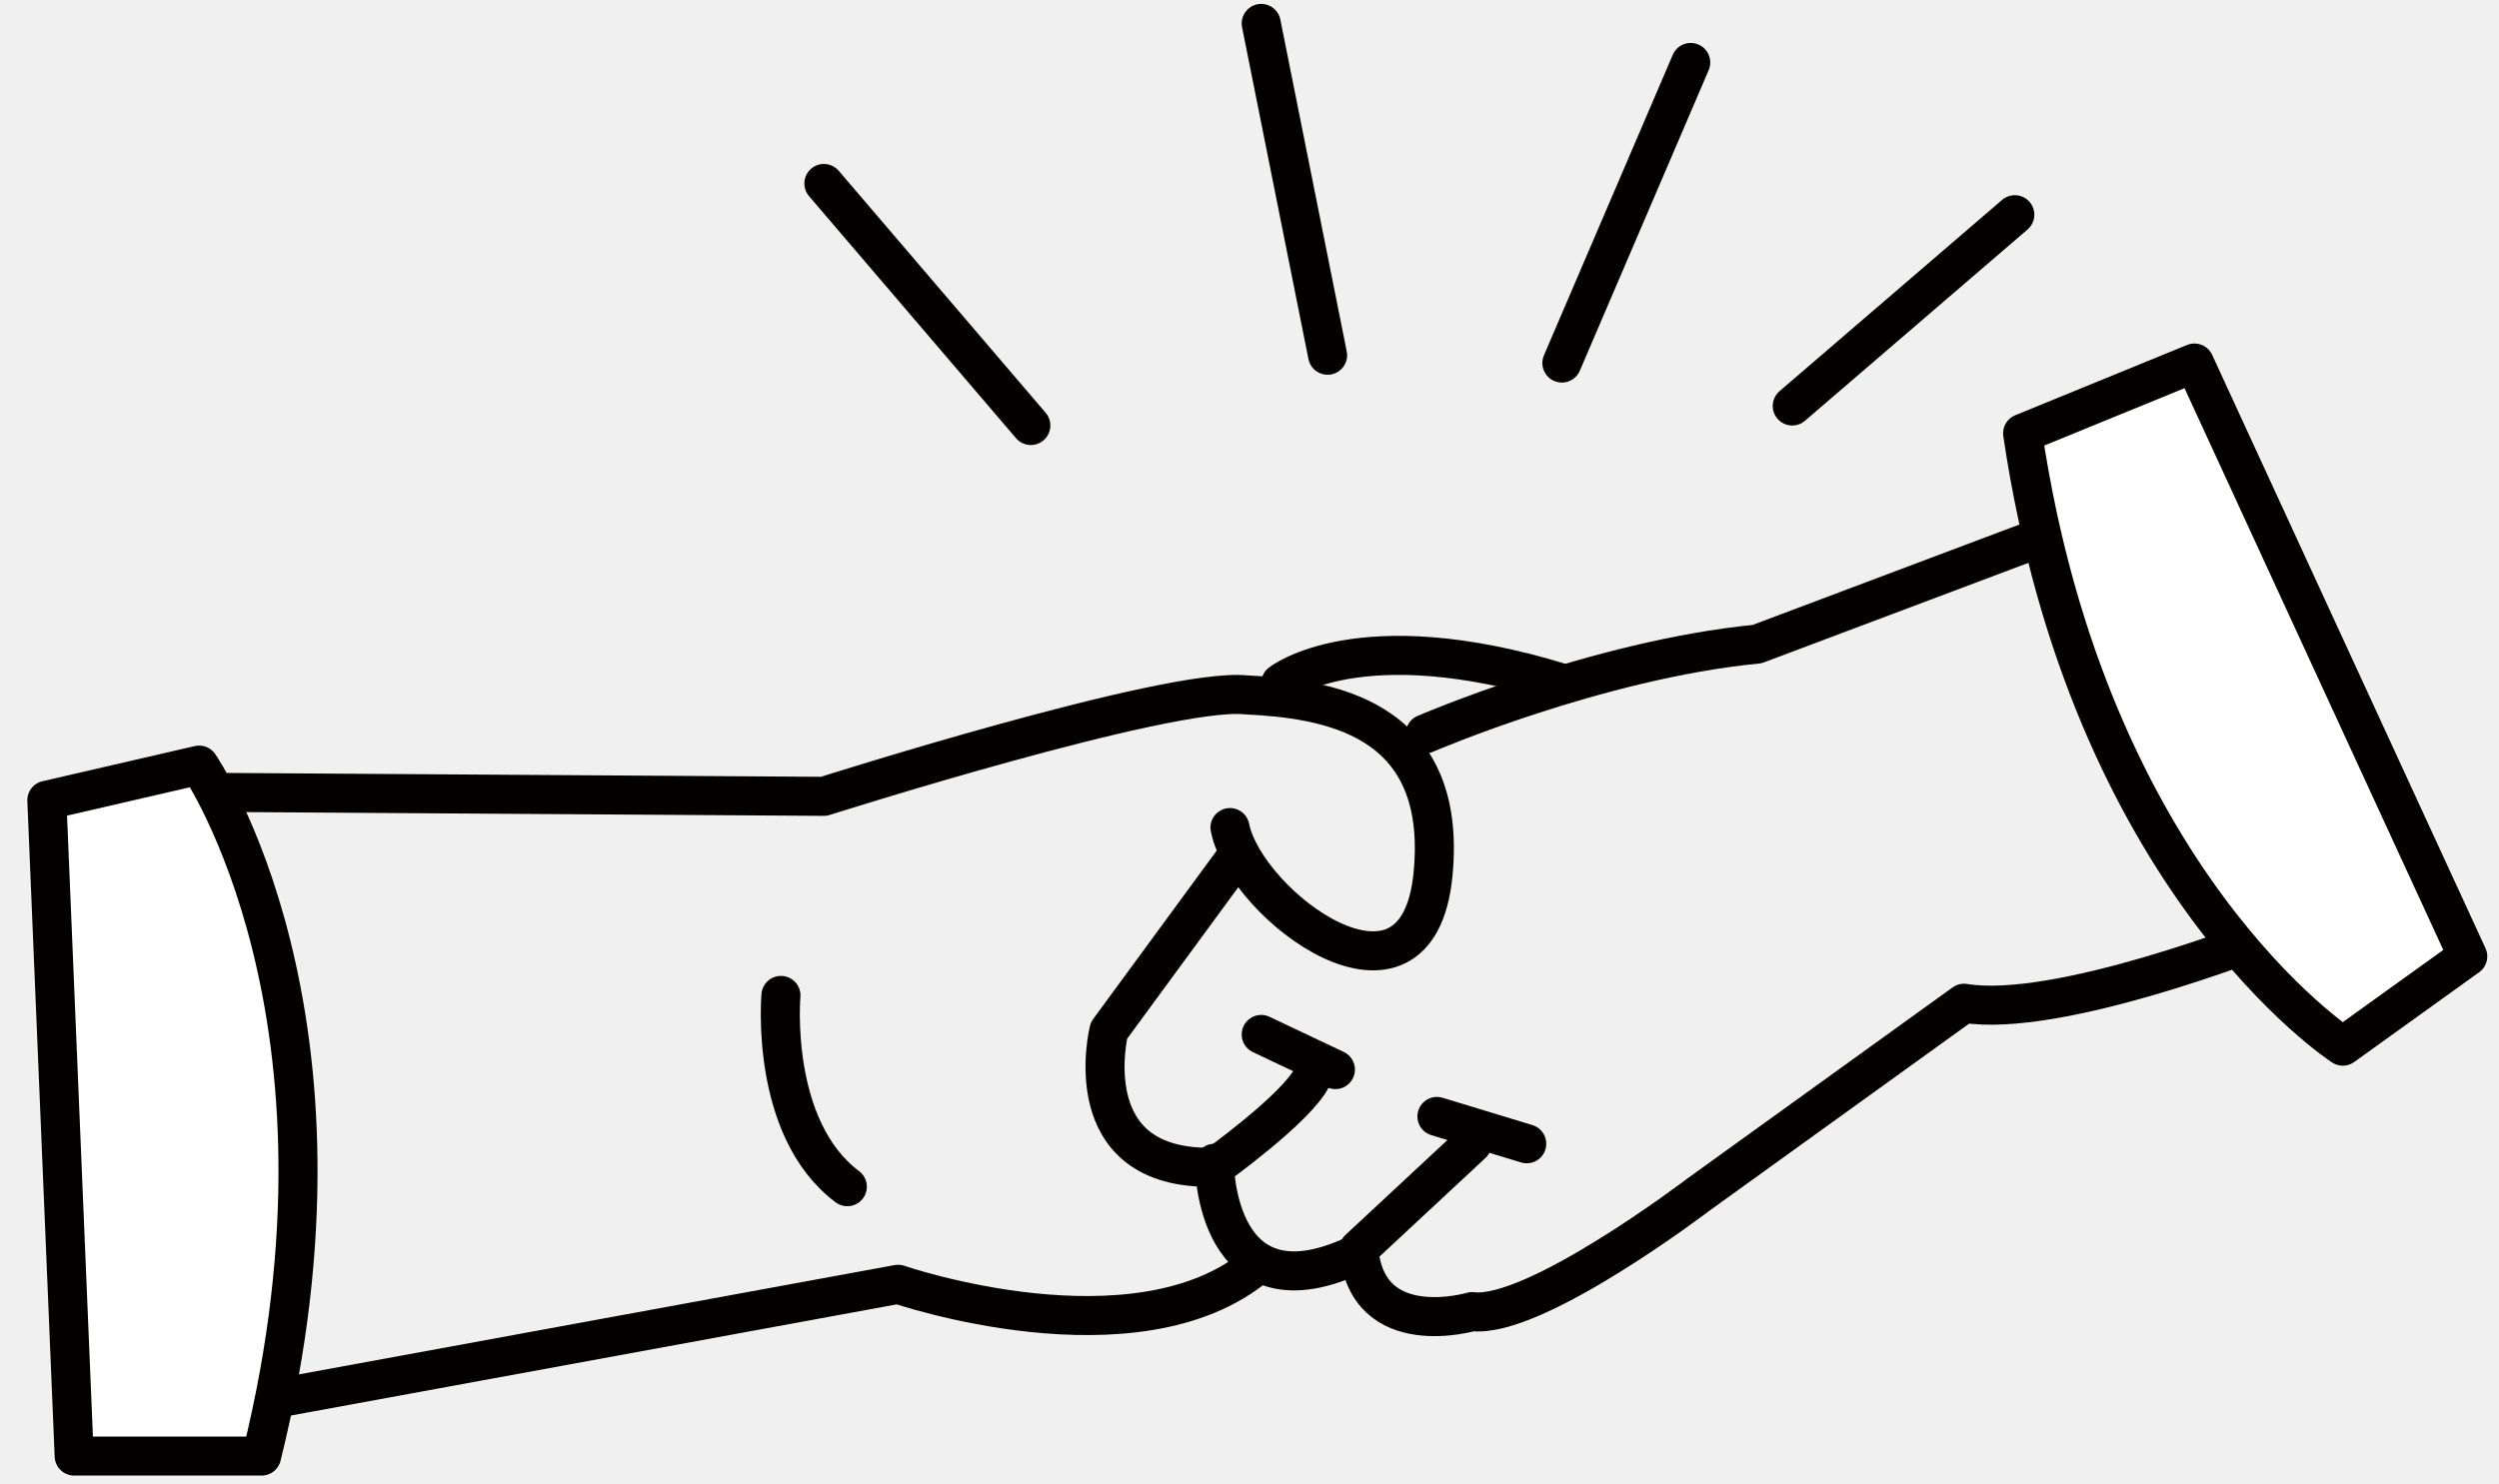
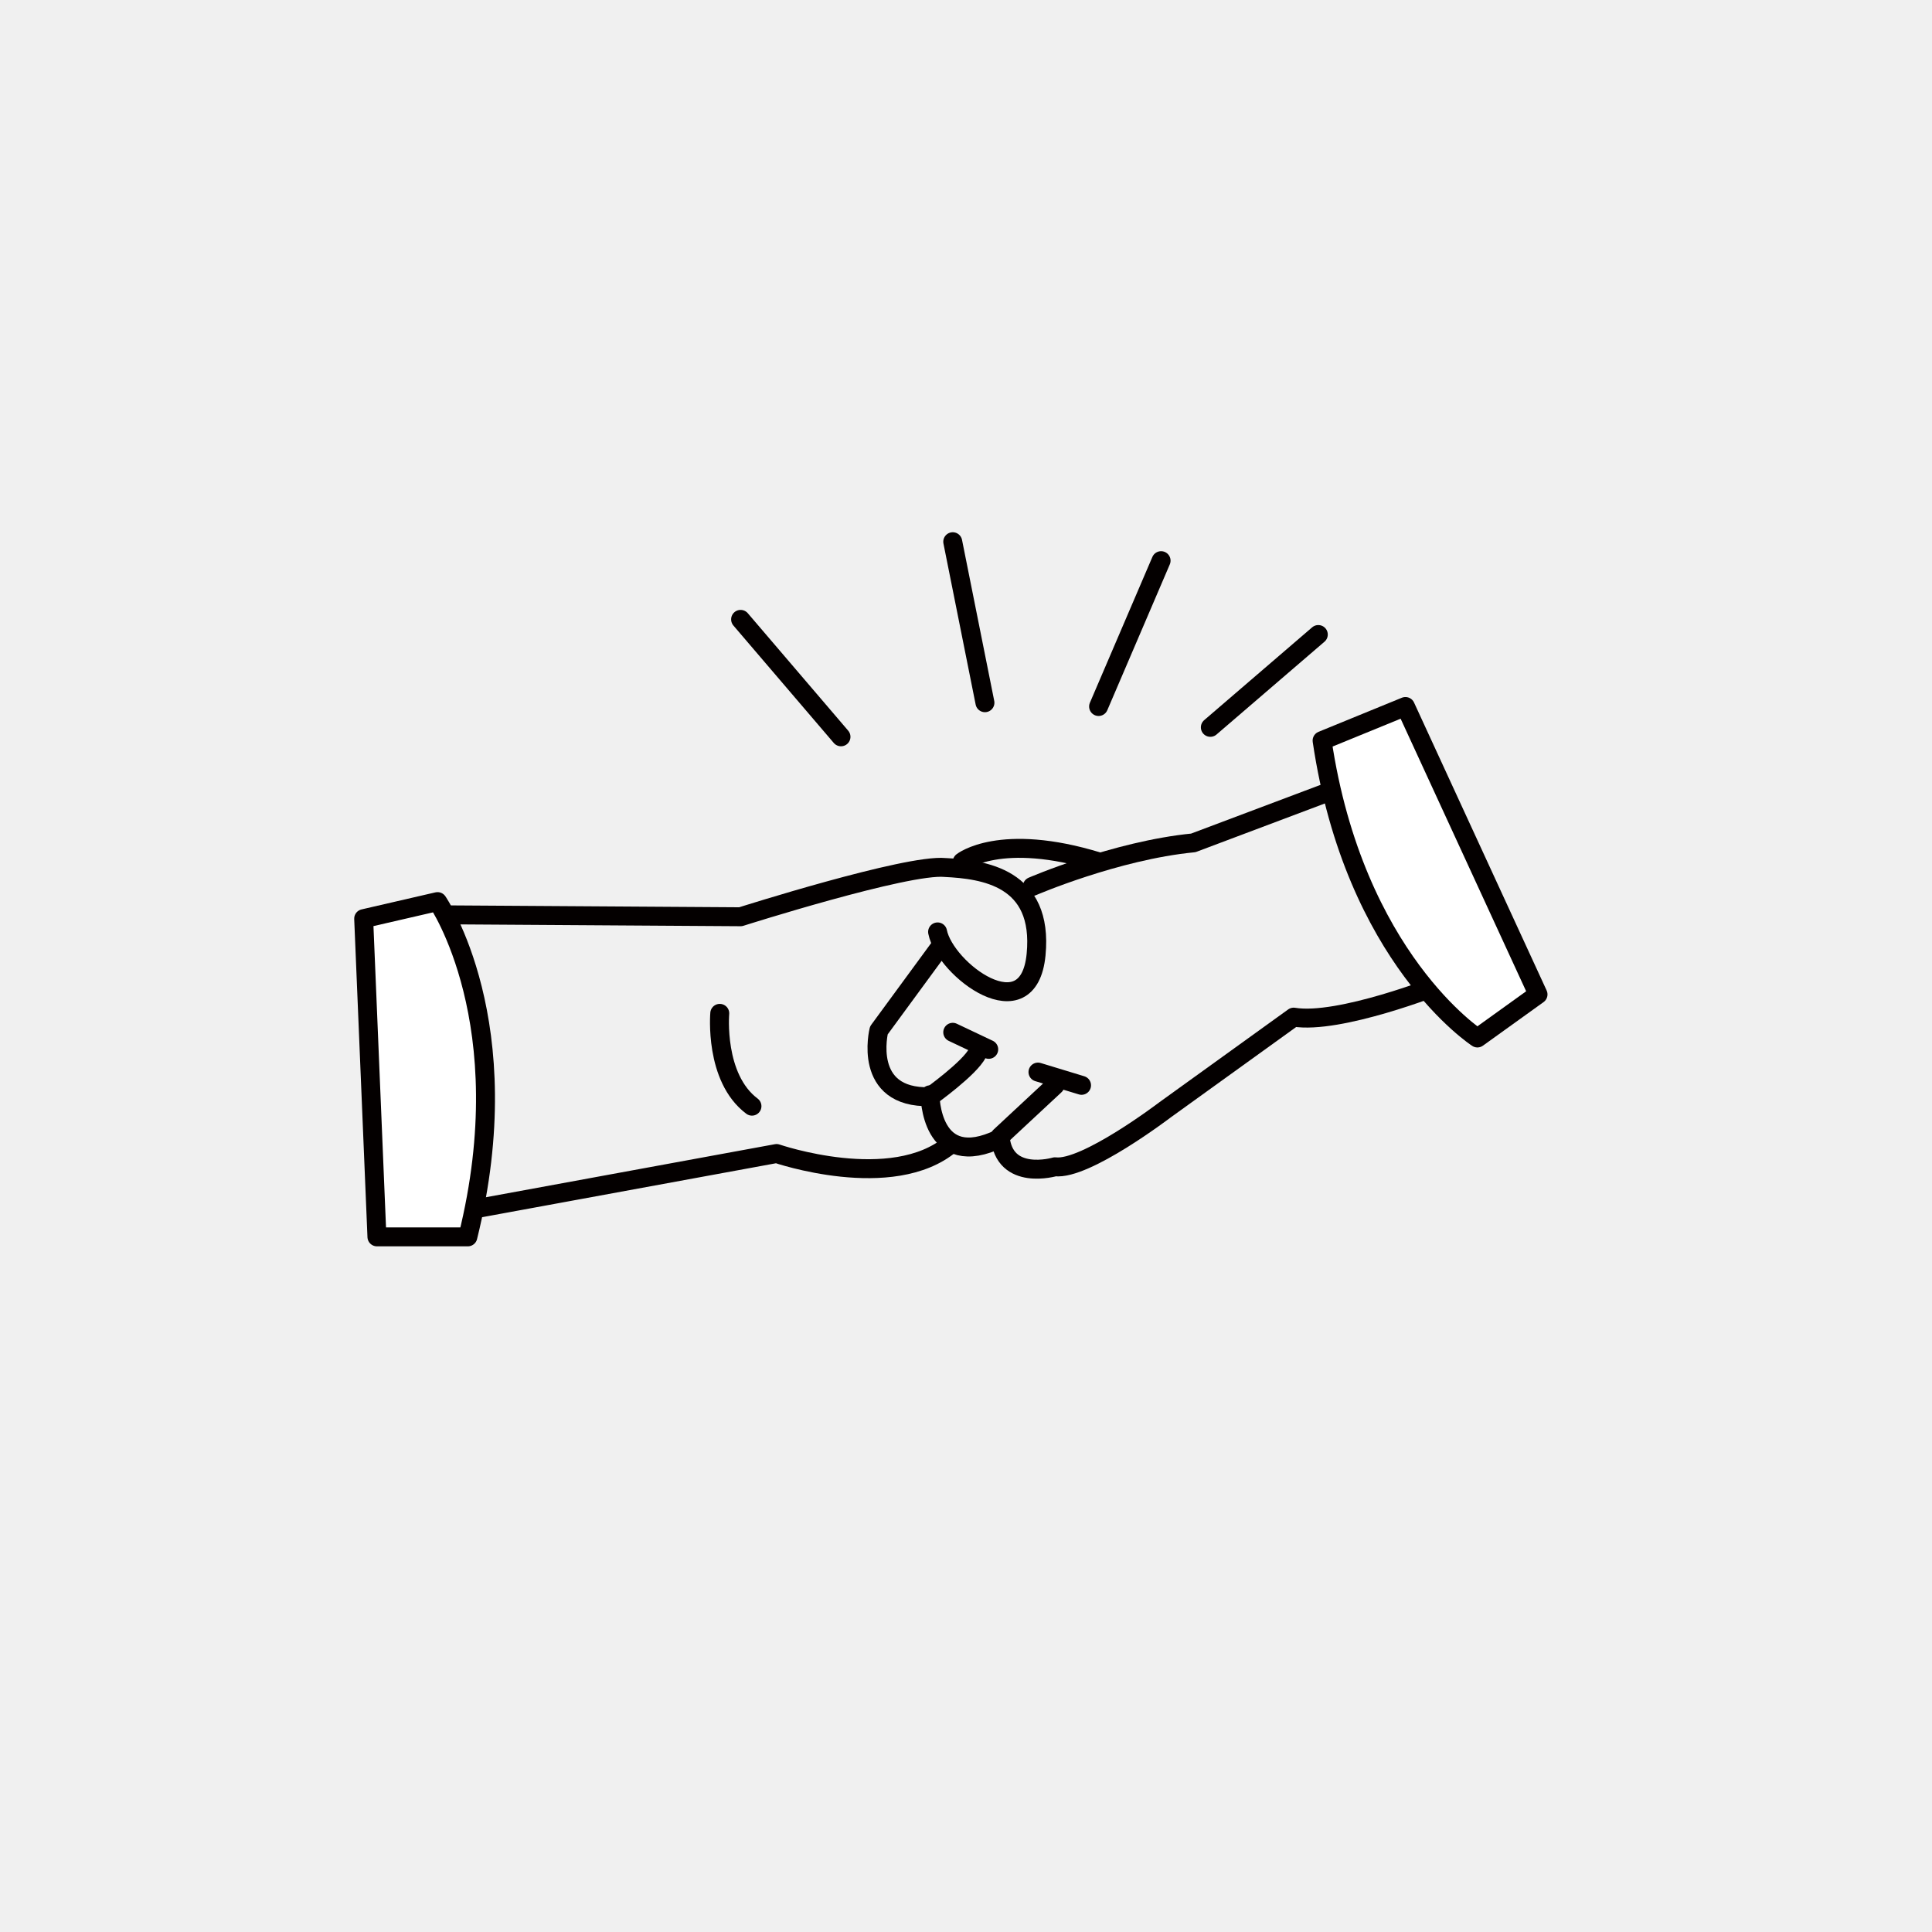
- <svg xmlns="http://www.w3.org/2000/svg" width="64" height="38" viewBox="0 0 64 38" fill="none">
-   <path d="M1.2 20.5L5.1 19.6C5.1 19.6 9.5 26 6.7 37.3H1.9L1.2 20.5Z" fill="white" stroke="#040000" stroke-miterlimit="10" stroke-linecap="round" stroke-linejoin="round" />
-   <path d="M5.7 20.3L21.1 20.4C21.1 20.4 29.9 17.6 31.9 17.8C33.9 17.9 37.1 18.3 36.7 22.4C36.3 26.5 31.9 23.2 31.5 21.2" stroke="#040000" stroke-miterlimit="10" stroke-linecap="round" stroke-linejoin="round" />
-   <path d="M32.8 17.5C32.8 17.5 34.8 15.9 40 17.5" stroke="#040000" stroke-miterlimit="10" stroke-linecap="round" stroke-linejoin="round" />
-   <path d="M7.2 35.8L23 32.9C23 32.9 29.1 35 32.2 32.4" stroke="#040000" stroke-miterlimit="10" stroke-linecap="round" stroke-linejoin="round" />
-   <path d="M31.7 21.9L28.4 26.4C28.4 26.4 27.5 30 31.1 29.9C31.1 29.9 33.2 28.4 33.6 27.6" stroke="#040000" stroke-miterlimit="10" stroke-linecap="round" stroke-linejoin="round" />
-   <path d="M36.5 18.8C36.5 18.8 40.9 16.9 45 16.5L53.5 13.3L58 24C58 24 52.7 26.1 50.3 25.7L43.5 30.6C43.5 30.6 39.3 33.8 37.7 33.6C37.7 33.6 35 34.4 34.8 32L37.7 29.3" stroke="#040000" stroke-miterlimit="10" stroke-linecap="round" stroke-linejoin="round" />
-   <path d="M31.1 29.8C31.1 29.8 31.1 33.9 34.8 32.1" stroke="#040000" stroke-miterlimit="10" stroke-linecap="round" stroke-linejoin="round" />
-   <path d="M36.8 28.6L39.1 29.3" stroke="#040000" stroke-miterlimit="10" stroke-linecap="round" stroke-linejoin="round" />
-   <path d="M20 25.5C20 25.5 19.7 28.9 21.7 30.4" stroke="#040000" stroke-miterlimit="10" stroke-linecap="round" stroke-linejoin="round" />
-   <path d="M21.1 4.7L26.4 10.9" stroke="#040000" stroke-miterlimit="10" stroke-linecap="round" stroke-linejoin="round" />
-   <path d="M32.3 0.6L34 9.1" stroke="#040000" stroke-miterlimit="10" stroke-linecap="round" stroke-linejoin="round" />
-   <path d="M43.3 1.6L40 9.3" stroke="#040000" stroke-miterlimit="10" stroke-linecap="round" stroke-linejoin="round" />
-   <path d="M45.9 10.4L51.6 5.5" stroke="#040000" stroke-miterlimit="10" stroke-linecap="round" stroke-linejoin="round" />
-   <path d="M63.2 24.5L60 26.8C60 26.8 53.5 22.6 51.8 11.1L56.2 9.3L63.2 24.5Z" fill="white" stroke="#040000" stroke-miterlimit="10" stroke-linecap="round" stroke-linejoin="round" />
-   <path d="M32.3 26.5L34.2 27.4" stroke="#040000" stroke-miterlimit="10" stroke-linecap="round" stroke-linejoin="round" />
+ <svg xmlns="http://www.w3.org/2000/svg" width="102" height="102" viewBox="0 0 102 102" fill="none">
+   <path d="M19.2 48.5L23.1 47.6C23.1 47.6 27.5 54 24.7 65.3H19.9L19.2 48.5Z" fill="white" stroke="#040000" stroke-miterlimit="10" stroke-linecap="round" stroke-linejoin="round" />
+   <path d="M23.7 48.3L39.1 48.4C39.1 48.4 47.9 45.6 49.9 45.8C51.9 45.9 55.1 46.3 54.7 50.4C54.3 54.5 49.9 51.2 49.5 49.2" stroke="#040000" stroke-miterlimit="10" stroke-linecap="round" stroke-linejoin="round" />
+   <path d="M50.8 45.5C50.8 45.5 52.8 43.9 58 45.5" stroke="#040000" stroke-miterlimit="10" stroke-linecap="round" stroke-linejoin="round" />
+   <path d="M25.2 63.8L41 60.9C41 60.9 47.1 63 50.2 60.4" stroke="#040000" stroke-miterlimit="10" stroke-linecap="round" stroke-linejoin="round" />
+   <path d="M49.7 49.9L46.4 54.4C46.4 54.4 45.5 58 49.1 57.9C49.1 57.9 51.2 56.4 51.6 55.6" stroke="#040000" stroke-miterlimit="10" stroke-linecap="round" stroke-linejoin="round" />
+   <path d="M54.5 46.8C54.5 46.8 58.9 44.9 63 44.5L71.5 41.3L76 52C76 52 70.7 54.1 68.3 53.7L61.5 58.6C61.5 58.6 57.3 61.8 55.7 61.6C55.7 61.6 53 62.4 52.8 60L55.7 57.3" stroke="#040000" stroke-miterlimit="10" stroke-linecap="round" stroke-linejoin="round" />
+   <path d="M49.1 57.8C49.1 57.8 49.1 61.9 52.8 60.1" stroke="#040000" stroke-miterlimit="10" stroke-linecap="round" stroke-linejoin="round" />
+   <path d="M54.8 56.6L57.1 57.3" stroke="#040000" stroke-miterlimit="10" stroke-linecap="round" stroke-linejoin="round" />
+   <path d="M38 53.5C38 53.5 37.7 56.9 39.7 58.4" stroke="#040000" stroke-miterlimit="10" stroke-linecap="round" stroke-linejoin="round" />
+   <path d="M39.1 32.7L44.4 38.9" stroke="#040000" stroke-miterlimit="10" stroke-linecap="round" stroke-linejoin="round" />
+   <path d="M50.3 28.6L52 37.1" stroke="#040000" stroke-miterlimit="10" stroke-linecap="round" stroke-linejoin="round" />
+   <path d="M61.3 29.6L58 37.3" stroke="#040000" stroke-miterlimit="10" stroke-linecap="round" stroke-linejoin="round" />
+   <path d="M63.9 38.4L69.6 33.5" stroke="#040000" stroke-miterlimit="10" stroke-linecap="round" stroke-linejoin="round" />
+   <path d="M81.2 52.5L78 54.8C78 54.8 71.5 50.6 69.8 39.1L74.2 37.3L81.2 52.5Z" fill="white" stroke="#040000" stroke-miterlimit="10" stroke-linecap="round" stroke-linejoin="round" />
+   <path d="M50.3 54.5L52.2 55.4" stroke="#040000" stroke-miterlimit="10" stroke-linecap="round" stroke-linejoin="round" />
</svg>
